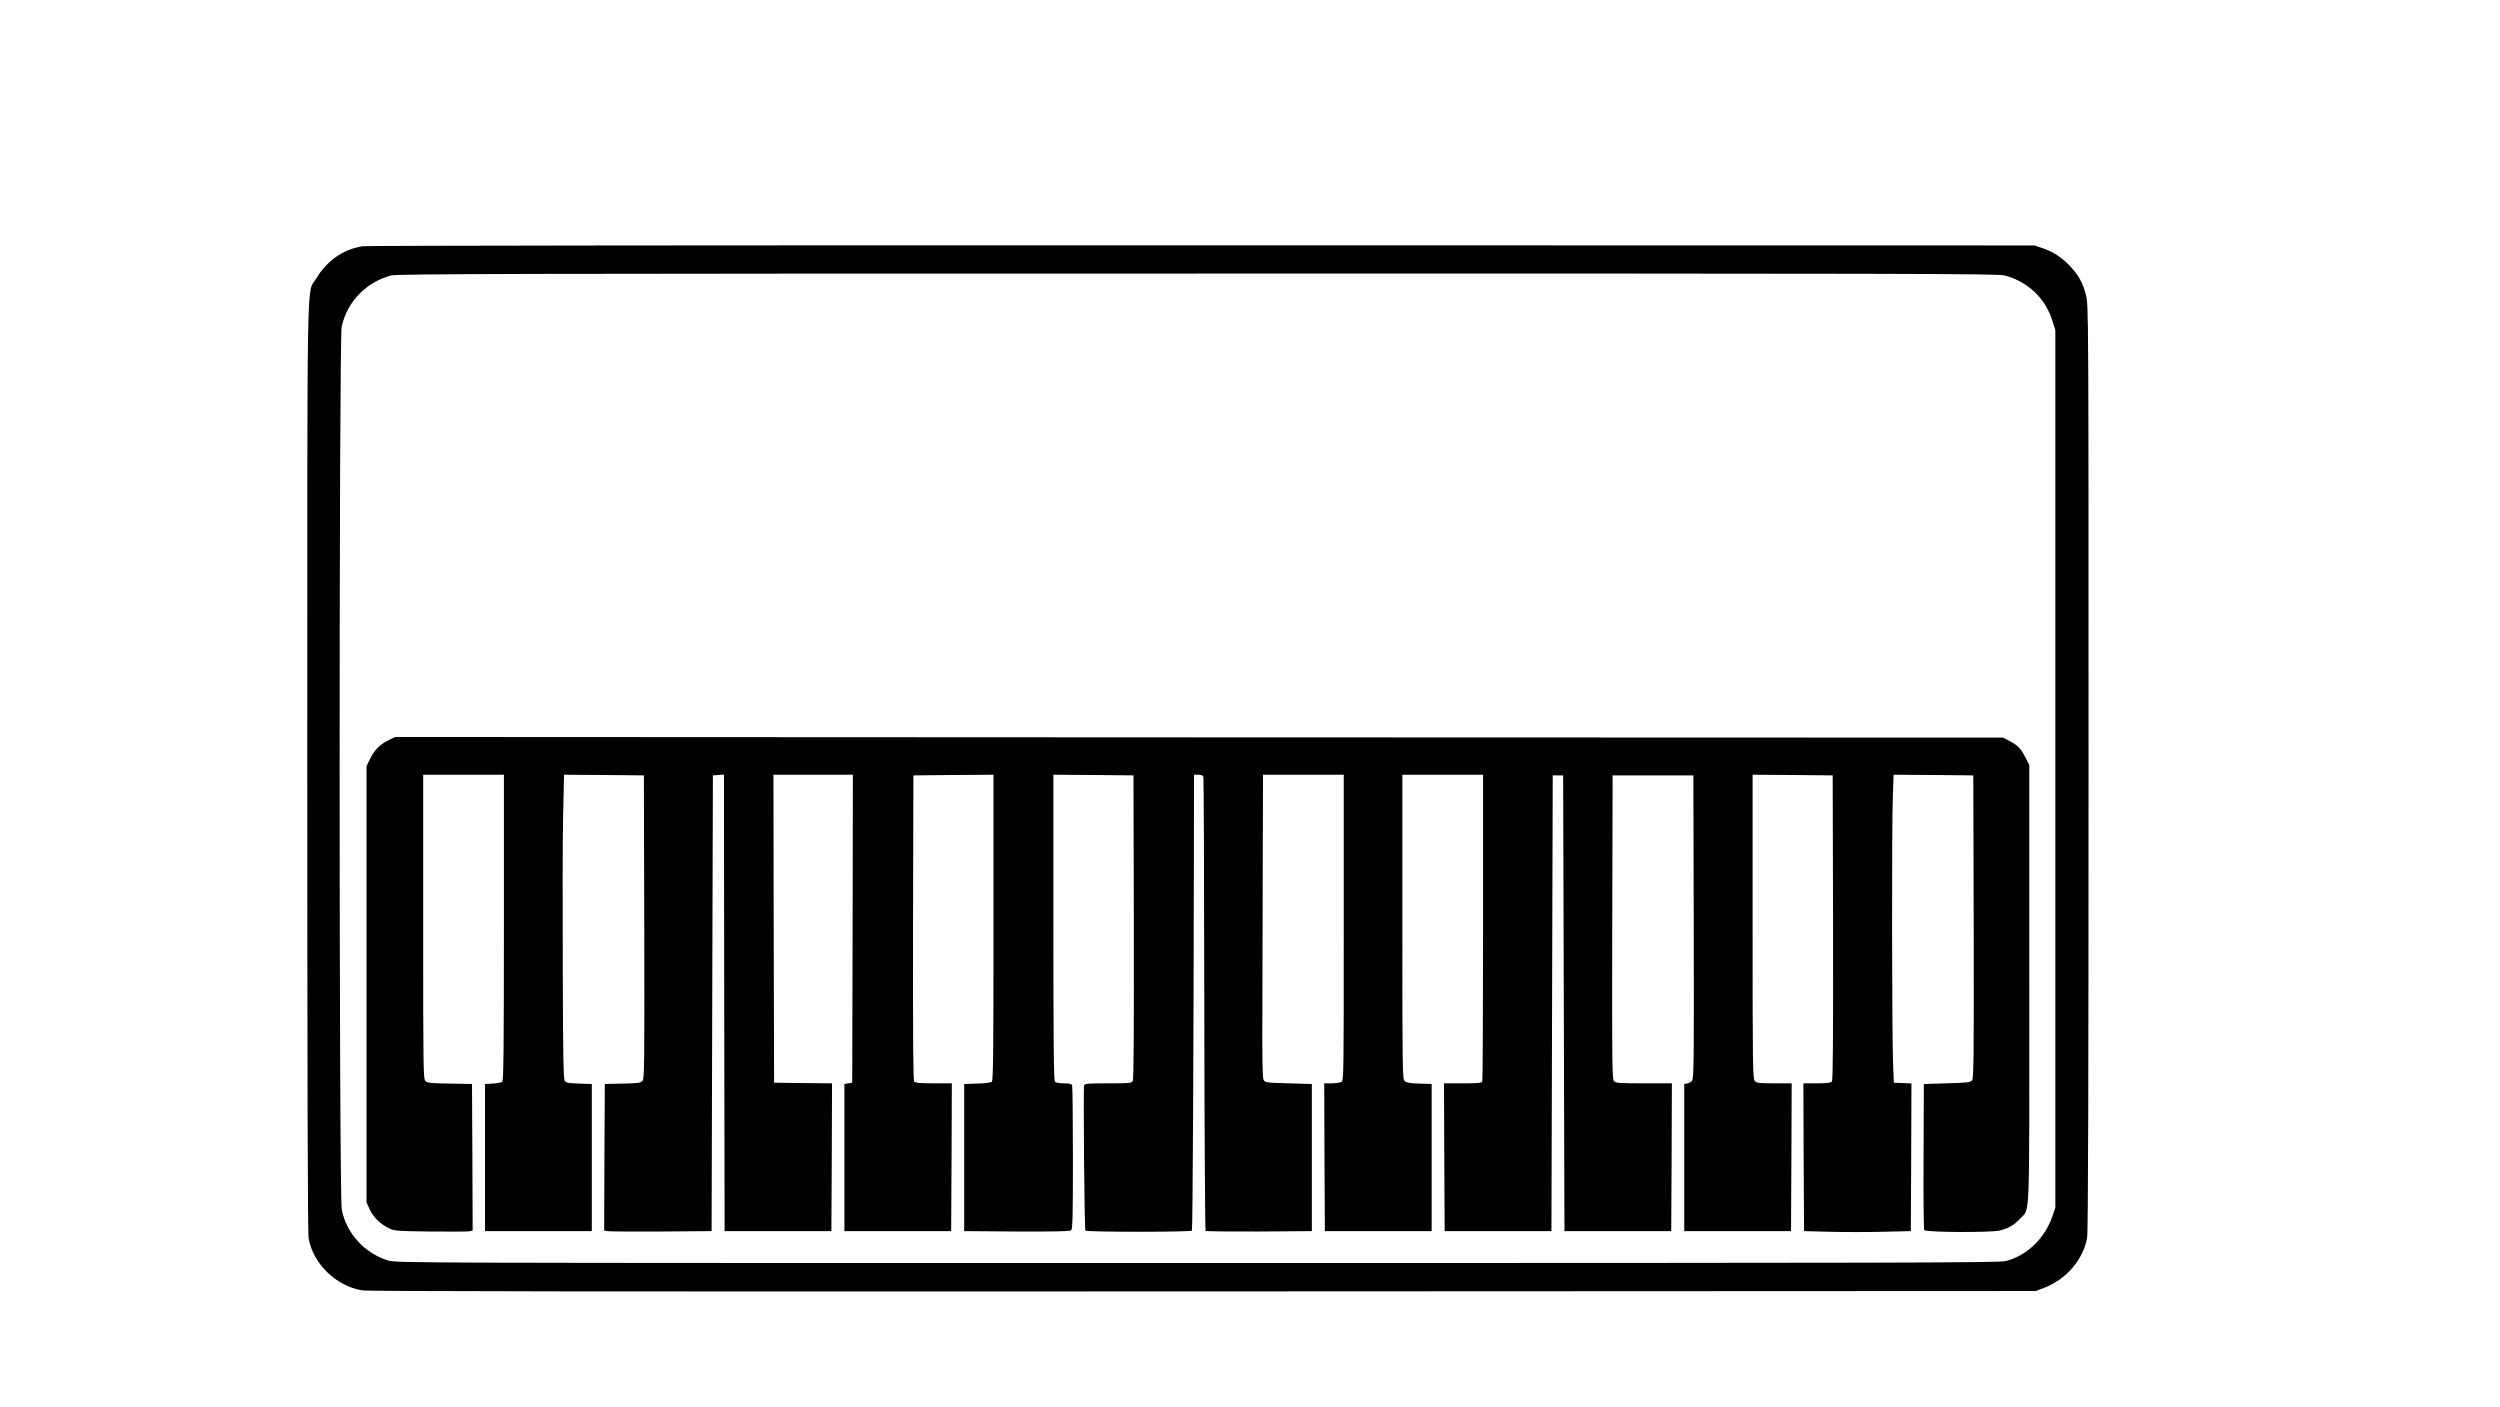
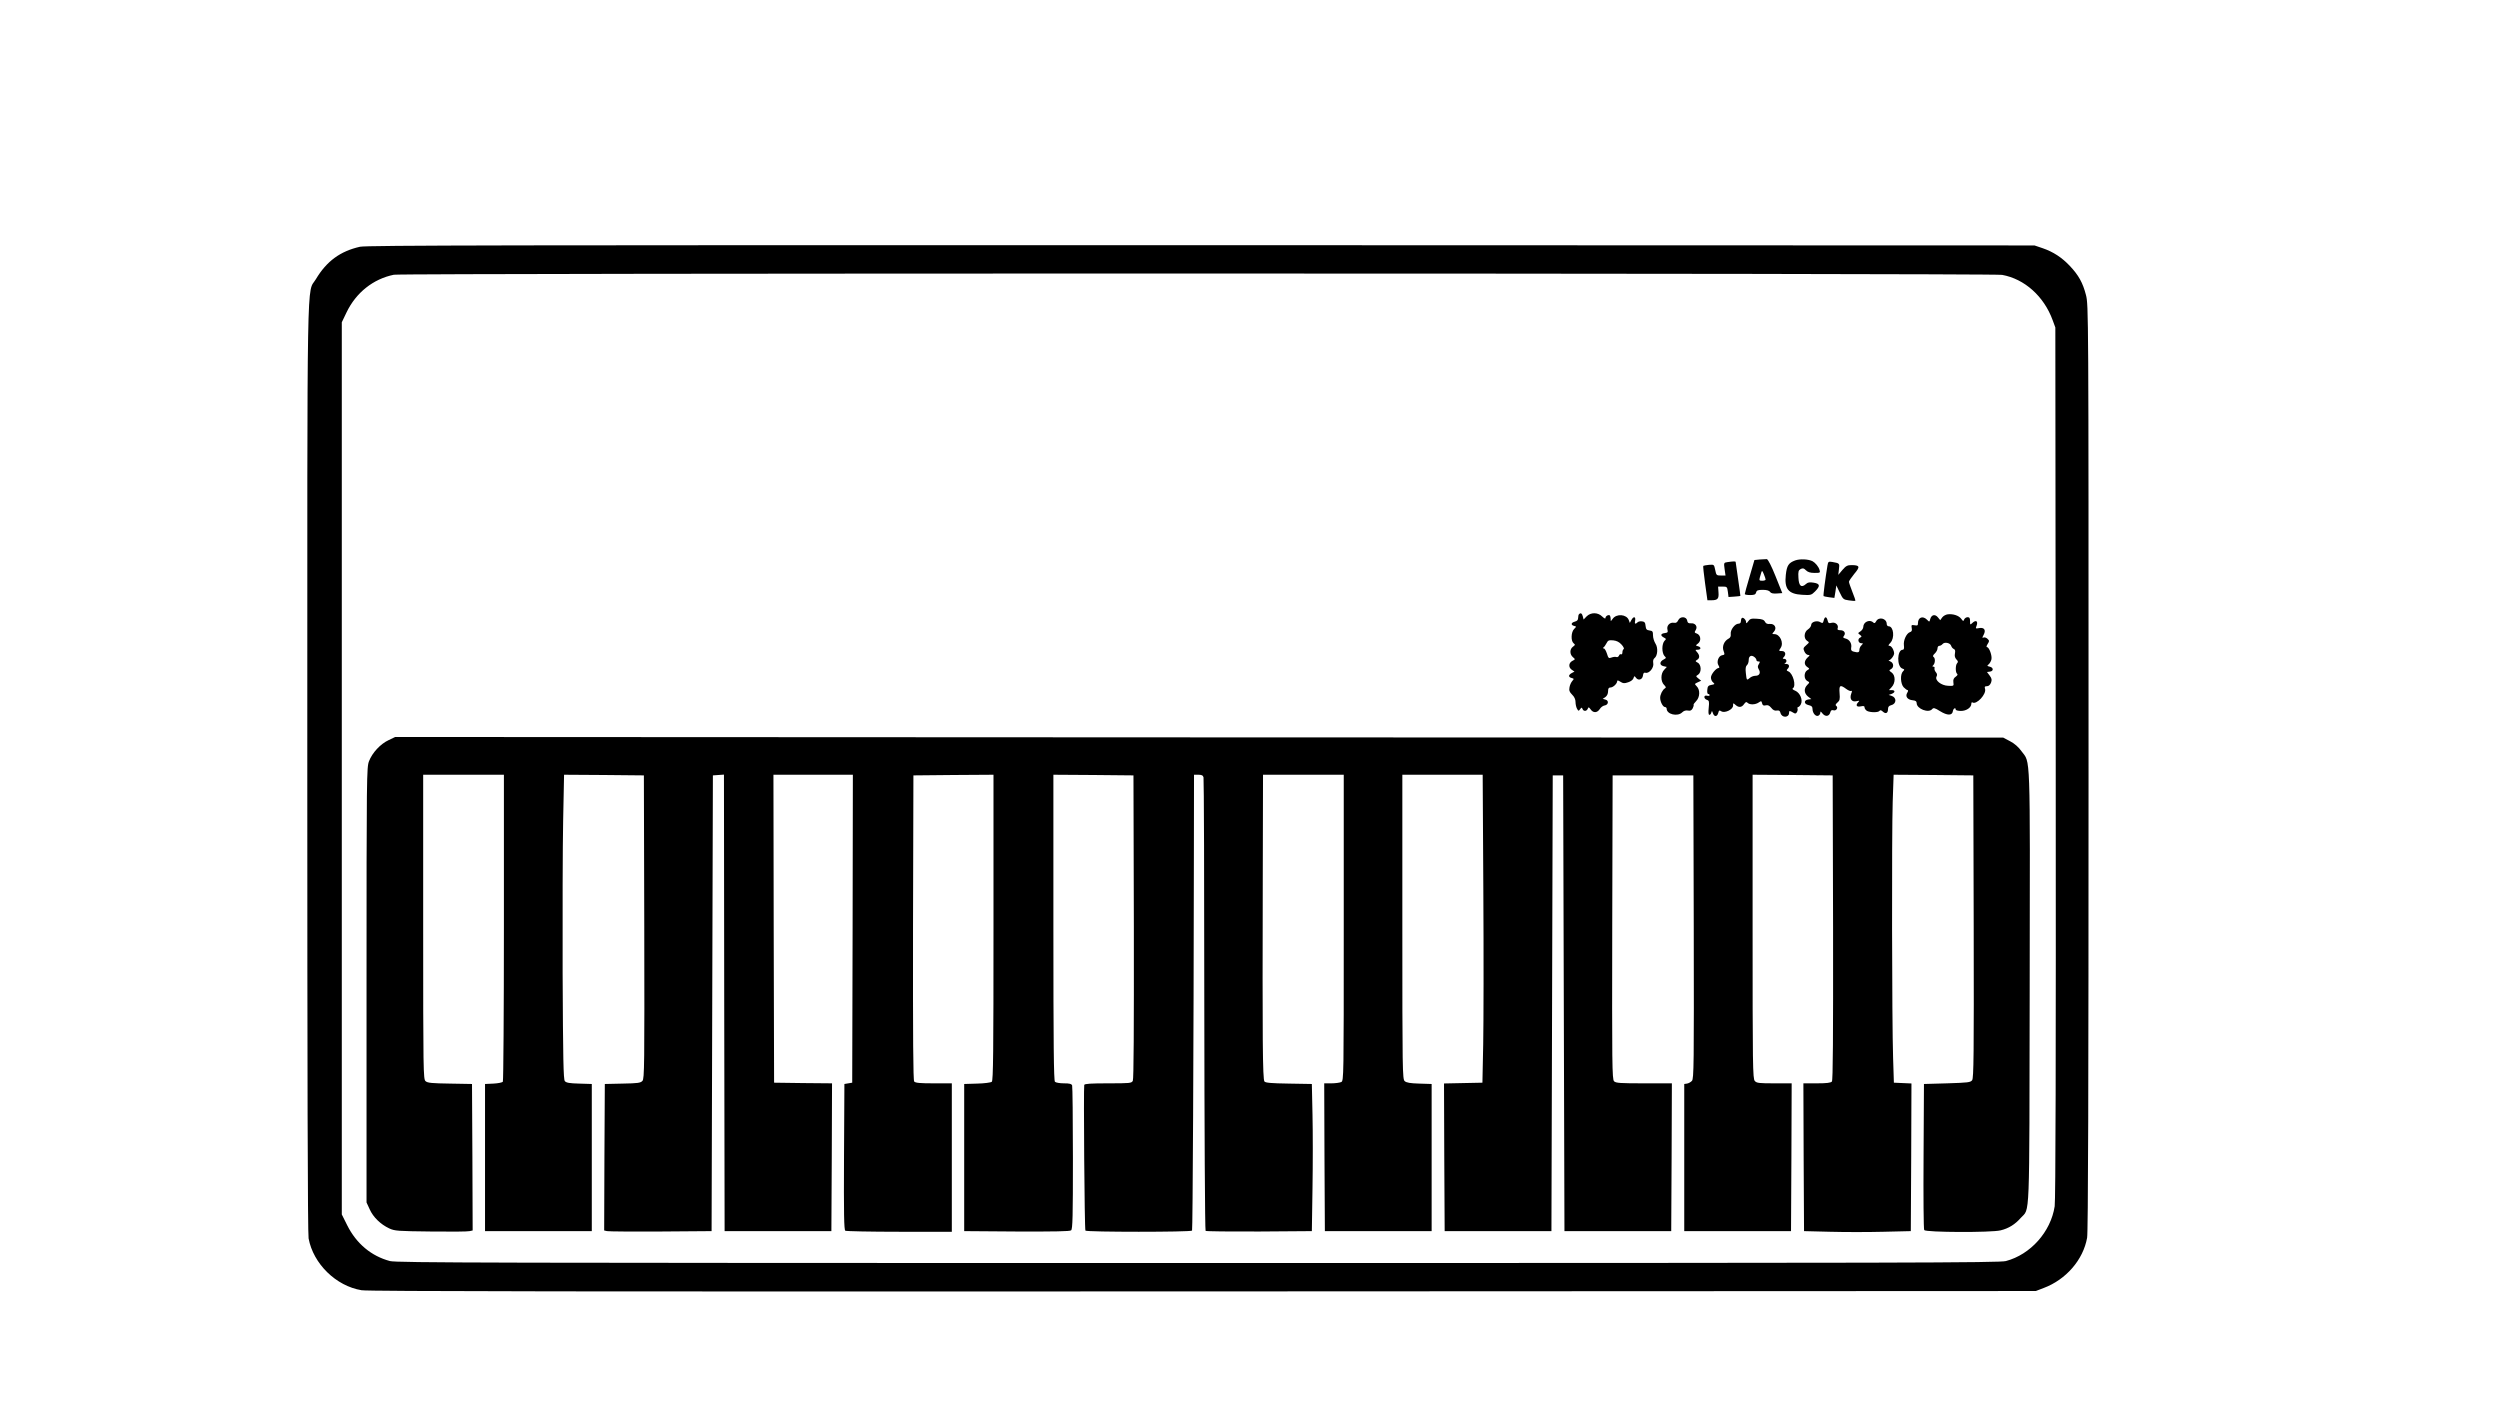
<svg xmlns="http://www.w3.org/2000/svg" version="1.0" width="1920pt" height="1080pt" viewBox="0 0 1920 1080" preserveAspectRatio="xMidYMid meet">
  <g transform="translate(0,1080) scale(0.1,-0.1)" fill="#000000" stroke="none">
-     <path d="M2785 8909 c-153 -25 -274 -111 -359 -252 -72 -120 -66 194 -66 -3755 0 -2327 3 -3578 10 -3613 36 -196 211 -365 410 -399 47 -8 1864 -10 6460 -8 l6395 3 60 23 c173 65 304 217 334 386 8 42 11 1133 11 3611 0 3520 0 3553 -20 3630 -24 93 -56 151 -123 222 -61 65 -128 109 -210 137 l-62 21 -6395 1 c-3517 1 -6417 -2 -6445 -7z m12609 -224 c179 -47 314 -174 369 -350 l22 -70 0 -3370 0 -3370 -23 -67 c-59 -170 -194 -300 -357 -343 -53 -13 -716 -15 -6211 -15 -6112 0 -6152 0 -6215 20 -179 56 -316 205 -354 387 -22 101 -22 6684 -1 6784 41 190 187 342 378 393 46 13 914 15 6193 15 5442 1 6147 -1 6199 -14z" />
-     <path d="M2985 5116 c-65 -31 -112 -78 -144 -146 l-26 -55 0 -1675 0 -1675 24 -52 c27 -61 84 -116 150 -147 43 -20 65 -21 320 -24 151 -2 284 -1 298 2 l23 6 -2 563 -3 562 -169 3 c-140 2 -173 5 -188 19 -17 15 -18 72 -18 1185 l0 1168 310 0 310 0 0 -1174 c0 -943 -3 -1176 -13 -1184 -7 -6 -40 -12 -72 -14 l-60 -3 0 -565 0 -565 410 0 410 0 0 565 0 565 -97 3 c-74 2 -99 6 -110 19 -11 13 -14 176 -16 882 -2 476 -1 1002 3 1169 l7 302 307 -2 306 -3 3 -1164 c2 -1066 1 -1166 -14 -1182 -14 -16 -36 -19 -153 -21 l-136 -3 -3 -562 -2 -563 22 -5 c13 -3 199 -4 413 -3 l390 3 5 1750 5 1750 42 3 43 3 2 -1753 3 -1753 410 0 410 0 3 567 2 568 -222 2 -223 3 -3 1183 -2 1182 305 0 305 0 -2 -1182 -3 -1183 -30 -5 -30 -5 0 -565 0 -565 410 0 410 0 3 568 2 567 -139 0 c-104 0 -141 3 -150 14 -8 10 -10 327 -9 1182 l3 1169 308 3 307 2 0 -1174 c0 -953 -2 -1176 -13 -1184 -7 -6 -58 -13 -113 -14 l-99 -3 0 -565 0 -565 404 -3 c290 -1 408 1 417 9 12 9 14 108 14 554 0 299 -3 550 -6 559 -5 12 -20 16 -63 16 -31 0 -62 5 -69 12 -9 9 -12 286 -12 1185 l0 1173 308 -2 307 -3 3 -1163 c1 -790 -1 -1169 -8 -1183 -10 -18 -23 -19 -189 -19 -150 0 -180 -2 -185 -15 -7 -19 2 -1104 10 -1116 7 -12 811 -12 818 0 6 9 13 1442 15 2874 l1 627 34 0 c24 0 35 -5 38 -18 3 -11 6 -797 7 -1748 1 -951 6 -1732 10 -1737 4 -4 189 -6 412 -5 l404 3 0 565 0 565 -180 5 c-175 5 -180 6 -191 28 -8 16 -11 167 -9 530 1 279 2 801 3 1160 l2 652 310 0 310 0 0 -1175 c0 -1151 0 -1175 -19 -1185 -11 -5 -45 -10 -75 -10 l-56 0 2 -568 3 -567 410 0 410 0 0 565 0 565 -95 3 c-70 2 -99 7 -112 19 -17 15 -18 76 -18 1185 l0 1168 310 0 310 0 0 -1169 c0 -643 -3 -1176 -6 -1185 -5 -14 -28 -16 -150 -16 l-144 0 2 -567 3 -568 410 0 410 0 5 1750 5 1750 40 0 40 0 5 -1750 5 -1750 410 0 410 0 3 568 2 567 -214 0 c-182 0 -217 2 -230 16 -15 14 -16 131 -14 1182 l3 1167 310 0 310 0 3 -1164 c2 -1058 1 -1166 -14 -1182 -9 -10 -26 -19 -38 -21 l-21 -3 0 -565 0 -565 410 0 410 0 3 568 2 567 -133 0 c-117 0 -136 2 -150 18 -16 17 -17 114 -17 1185 l0 1167 308 -2 307 -3 3 -1169 c1 -855 -1 -1172 -9 -1182 -8 -10 -40 -14 -115 -14 l-104 0 2 -567 3 -568 197 -5 c108 -3 293 -3 410 0 l213 5 3 567 2 567 -67 3 -68 3 -6 140 c-9 191 -11 1852 -2 2059 l6 166 306 -2 306 -3 3 -1161 c2 -990 0 -1163 -12 -1180 -13 -17 -31 -19 -193 -24 l-178 -5 -2 -555 c-2 -305 1 -561 5 -567 11 -18 520 -20 583 -3 67 18 112 45 153 90 78 86 71 -81 71 1800 l0 1685 -28 55 c-37 71 -60 96 -122 128 l-50 27 -6175 2 -6175 3 -50 -24z" />
+     <path d="M2765 8905 c-151 -34 -256 -110 -339 -249 -71 -119 -66 193 -66 -3754 0 -2327 3 -3578 10 -3613 36 -195 211 -366 407 -398 50 -9 1751 -11 6463 -9 l6395 3 60 23 c173 65 304 217 334 386 8 42 11 1133 11 3611 0 3520 0 3553 -20 3630 -24 93 -56 151 -123 222 -61 65 -128 109 -210 137 l-62 21 -6400 2 c-5312 1 -6410 -1 -6460 -12z m12611 -216 c172 -31 321 -164 388 -347 l21 -57 3 -3340 c2 -2302 -1 -3361 -8 -3409 -30 -197 -186 -371 -375 -421 -53 -13 -716 -15 -6205 -15 -5486 0 -6152 2 -6205 15 -143 38 -258 134 -328 274 l-42 84 0 3426 0 3426 36 75 c73 153 206 258 364 290 65 13 12280 12 12351 -1z" />
+     <path d="M13514 6503 l-40 -4 -37 -127 c-21 -70 -37 -130 -37 -134 0 -5 18 -8 41 -8 32 0 42 4 46 20 4 16 14 20 51 20 29 0 49 -5 56 -16 8 -11 24 -14 53 -12 l41 3 -52 130 c-32 80 -58 130 -67 131 -7 0 -32 -1 -55 -3z m46 -154 c0 -5 -12 -9 -26 -9 -22 0 -24 3 -19 23 4 12 9 31 12 41 5 16 8 14 19 -13 8 -19 14 -37 14 -42z" />
+     <path d="M13787 6496 c-51 -19 -64 -39 -72 -111 -12 -108 20 -147 125 -153 66 -4 71 -3 100 26 41 42 39 59 -11 67 -31 5 -45 3 -59 -10 -35 -32 -55 -16 -58 47 -3 49 0 58 17 68 17 8 24 7 41 -10 14 -14 33 -20 66 -20 42 0 45 1 38 23 -7 25 -32 55 -54 67 -32 16 -96 19 -133 6z" />
+     <path d="M13267 6483 c-28 -4 -29 -5 -22 -54 l7 -49 -35 0 c-34 0 -36 2 -44 42 -9 43 -9 43 -48 40 -22 -2 -42 -6 -44 -8 -2 -2 4 -62 14 -134 l18 -130 31 0 c48 0 58 12 54 61 l-3 44 35 0 c33 0 35 -2 40 -40 l5 -40 45 3 c24 2 45 4 46 5 1 1 -7 58 -17 127 -10 69 -19 128 -19 133 0 7 -13 7 -63 0z" />
+     <path d="M14035 6457 c-15 -90 -34 -232 -30 -235 2 -2 21 -6 43 -9 l40 -5 8 48 7 48 26 -54 c25 -52 28 -55 71 -61 25 -4 47 -5 49 -3 2 2 -8 33 -23 69 -14 36 -26 70 -26 77 0 6 19 34 41 61 47 55 43 67 -23 67 -30 0 -42 -7 -68 -37 l-32 -38 5 43 c6 46 5 46 -50 56 -30 5 -33 3 -38 -27z" />
+     <path d="M12127 6083 c-4 -3 -7 -16 -7 -29 0 -15 -8 -24 -25 -28 -30 -8 -33 -26 -6 -33 19 -5 19 -5 0 -24 -23 -23 -26 -91 -4 -109 14 -11 13 -14 -5 -27 -25 -18 -26 -58 0 -80 19 -16 19 -17 -3 -28 -30 -15 -33 -49 -7 -68 l22 -15 -21 -11 c-27 -15 -27 -31 -1 -38 19 -5 19 -7 6 -22 -9 -10 -19 -31 -22 -48 -5 -26 -1 -37 20 -58 17 -16 26 -37 26 -56 0 -17 5 -40 11 -51 11 -20 13 -20 24 -5 11 15 13 16 19 2 7 -20 32 -19 40 2 6 14 8 14 22 -5 20 -29 50 -28 70 2 8 14 25 26 37 28 30 4 35 38 7 45 l-21 6 21 14 c12 9 20 25 20 44 0 22 5 29 18 29 21 0 52 30 52 49 0 8 8 6 25 -5 20 -13 30 -14 59 -4 20 6 38 20 41 31 6 19 8 19 19 4 18 -25 50 -15 54 17 2 19 8 25 20 21 28 -7 66 40 59 74 -3 17 0 31 9 38 25 18 29 81 8 112 -10 16 -19 44 -19 63 0 30 -3 35 -27 38 -22 3 -27 9 -30 35 -2 25 -8 33 -27 35 -13 2 -28 -1 -34 -7 -18 -18 -25 -13 -19 14 5 31 -13 33 -29 3 l-12 -22 -8 22 c-17 45 -95 51 -124 9 -15 -21 -15 -21 -15 -1 0 11 -3 23 -6 27 -10 9 -34 -4 -34 -19 0 -8 -9 -4 -25 11 -33 33 -87 34 -120 1 l-23 -24 -6 24 c-6 24 -17 30 -29 17z m327 -234 c14 -15 21 -31 16 -34 -6 -3 -10 -15 -10 -26 0 -11 -5 -17 -10 -14 -6 3 -13 -1 -16 -10 -4 -9 -13 -14 -20 -11 -8 3 -25 1 -38 -4 -21 -8 -24 -5 -35 31 -7 21 -17 39 -24 39 -7 0 -8 3 -2 8 6 4 16 18 23 32 11 22 18 25 52 22 27 -3 46 -13 64 -33z" />
+     <path d="M14958 6082 c-15 -2 -34 -13 -42 -24 l-15 -21 -18 22 c-22 27 -50 20 -59 -14 -6 -23 -6 -23 -25 -4 -32 32 -69 18 -69 -27 0 -18 -4 -20 -26 -16 -24 4 -26 2 -22 -21 4 -20 0 -28 -14 -32 -26 -9 -51 -62 -46 -101 3 -23 0 -34 -9 -34 -44 0 -47 -131 -2 -145 17 -6 17 -8 4 -21 -23 -23 -19 -96 5 -122 12 -12 25 -22 30 -22 6 0 5 -9 -2 -20 -18 -28 1 -54 41 -58 22 -2 31 -8 31 -22 0 -44 92 -79 119 -46 10 12 20 10 61 -16 55 -34 93 -35 98 0 3 21 22 32 22 12 0 -5 18 -10 40 -10 42 0 80 26 80 56 0 8 4 13 9 9 31 -19 109 65 96 105 -5 16 -2 20 15 20 13 0 24 10 31 27 8 22 6 32 -10 54 l-21 28 23 3 c29 4 28 31 -2 38 -21 5 -22 7 -8 18 8 7 18 24 21 37 7 28 -17 95 -34 95 -6 0 -4 10 5 24 14 22 14 25 0 39 -9 9 -22 14 -30 11 -13 -5 -13 -3 0 22 19 36 3 58 -37 50 -25 -5 -27 -4 -18 18 14 37 -6 48 -34 20 -15 -14 -16 -13 -16 15 0 24 -4 31 -19 31 -10 0 -22 -8 -26 -17 -6 -16 -8 -16 -23 5 -19 25 -63 39 -104 34z m27 -242 c3 -10 12 -21 20 -24 10 -4 13 -14 9 -34 -4 -20 0 -34 11 -46 13 -13 15 -20 6 -29 -14 -14 -14 -74 0 -82 6 -5 2 -13 -11 -22 -16 -11 -21 -23 -18 -44 4 -27 3 -28 -40 -26 -54 2 -105 43 -89 72 6 11 4 22 -6 33 -8 9 -12 23 -10 30 3 6 -1 12 -8 12 -10 0 -10 3 -1 12 15 15 16 55 1 63 -7 5 -3 14 10 26 12 11 21 29 21 39 0 11 6 20 14 20 7 0 19 6 25 14 15 18 59 9 66 -14z" />
+     <path d="M12889 6037 c-8 -17 -17 -23 -33 -20 -31 6 -58 -22 -50 -52 5 -20 2 -24 -20 -27 -33 -4 -36 -19 -8 -34 19 -10 20 -12 5 -26 -9 -10 -16 -33 -16 -58 0 -25 7 -48 16 -58 15 -14 14 -16 -6 -27 -32 -16 -34 -43 -2 -51 l26 -6 -20 -22 c-28 -29 -28 -89 -1 -116 15 -15 17 -21 6 -27 -18 -11 -36 -47 -36 -72 0 -30 21 -71 37 -71 7 0 13 -6 13 -13 0 -43 84 -63 119 -28 12 12 28 17 44 14 19 -4 28 1 37 17 6 12 9 24 7 26 -3 3 6 16 19 29 30 30 32 87 5 114 -18 18 -18 19 8 31 l26 12 -21 17 c-21 17 -21 18 -3 29 28 18 26 78 -3 93 -19 10 -19 12 -5 21 22 12 22 36 0 60 -15 17 -15 18 5 18 27 0 29 20 2 27 -19 5 -19 6 2 22 26 21 19 66 -12 76 -16 5 -18 9 -7 26 17 27 -3 55 -36 52 -20 -1 -27 4 -29 20 -5 33 -54 36 -69 4z" />
+     <path d="M13377 6053 c-4 -3 -7 -15 -7 -25 0 -11 -7 -18 -19 -18 -27 0 -63 -48 -59 -79 2 -18 -3 -29 -17 -36 -34 -18 -51 -60 -38 -94 10 -27 9 -30 -10 -33 -29 -4 -46 -52 -29 -78 8 -13 8 -20 2 -20 -20 0 -60 -49 -60 -73 0 -14 7 -31 17 -38 14 -13 13 -14 -13 -19 -24 -4 -30 -11 -32 -38 -2 -18 1 -32 7 -32 6 0 11 -4 11 -9 0 -5 -9 -7 -20 -4 -27 7 -27 -23 -1 -32 17 -5 19 -13 14 -60 -4 -36 -2 -55 5 -55 6 0 13 8 15 18 4 14 6 14 12 -5 10 -30 33 -29 41 1 5 21 9 23 24 13 27 -16 90 14 90 44 0 21 1 21 18 6 25 -23 48 -21 66 5 12 17 18 20 28 10 16 -16 59 -15 85 3 19 13 21 13 26 -7 4 -16 11 -19 28 -15 16 4 27 -1 42 -19 14 -18 27 -24 43 -21 17 3 24 -2 28 -18 10 -40 66 -39 66 1 0 17 5 17 30 2 17 -11 22 -10 30 2 5 8 8 21 5 28 -2 6 0 12 5 12 5 0 14 9 20 20 18 33 -5 89 -42 105 -19 7 -26 15 -19 19 28 17 1 116 -35 130 -13 5 -15 9 -6 18 19 19 14 38 -10 39 -13 0 -17 3 -10 6 18 7 15 33 -5 33 -13 0 -14 3 -5 12 22 22 14 48 -13 48 -25 0 -25 1 -9 25 25 38 -6 105 -49 105 -19 0 -19 1 -3 19 25 28 5 63 -32 59 -19 -2 -30 3 -37 17 -8 15 -22 21 -62 23 -44 3 -53 0 -67 -20 -12 -17 -16 -18 -16 -6 0 18 -24 41 -33 31z m113 -325 c0 -4 7 -8 15 -8 13 0 13 -3 3 -20 -10 -16 -10 -24 -1 -40 17 -27 6 -50 -25 -50 -14 0 -34 -7 -44 -17 -23 -20 -24 -19 -30 39 -4 33 -1 51 8 59 8 6 14 24 14 39 0 19 6 30 18 33 16 3 42 -18 42 -35z" />
+     <path d="M14006 6035 c-5 -21 -9 -23 -25 -14 -25 17 -71 3 -71 -20 0 -10 -11 -26 -25 -35 -31 -20 -34 -70 -6 -88 18 -11 17 -12 -7 -33 -23 -20 -25 -25 -14 -49 6 -14 19 -26 29 -26 14 0 14 -3 -5 -20 -27 -26 -28 -55 -3 -72 20 -14 20 -14 0 -26 -26 -16 -26 -68 1 -82 19 -10 19 -11 0 -30 -28 -28 -25 -64 5 -89 l26 -20 -23 -3 c-36 -5 -35 -35 1 -43 23 -5 31 -12 31 -29 0 -32 24 -61 44 -53 9 4 16 14 16 23 0 13 4 11 18 -7 22 -26 51 -21 59 11 4 15 11 19 24 15 22 -7 39 22 21 34 -8 5 -5 13 9 25 18 15 21 26 17 72 -5 62 4 68 51 33 16 -12 34 -19 39 -15 7 4 6 -5 -1 -23 -14 -39 5 -65 42 -56 21 5 24 4 14 -6 -24 -24 -16 -41 17 -34 23 5 30 3 30 -9 0 -8 9 -20 19 -26 26 -13 88 -13 96 1 5 7 13 5 25 -6 23 -21 40 -12 40 20 0 16 7 25 24 29 42 10 44 59 3 72 l-22 7 23 8 c28 11 29 29 0 29 l-21 0 21 23 c30 32 30 90 0 112 -21 15 -22 17 -5 26 24 14 21 48 -5 59 -13 5 -17 9 -11 9 7 1 20 12 29 26 14 21 14 30 4 55 -7 17 -19 30 -28 30 -12 0 -11 5 6 23 35 37 25 127 -13 127 -8 0 -15 8 -15 18 0 43 -61 58 -81 21 -8 -15 -14 -18 -22 -10 -27 27 -77 5 -77 -34 0 -11 -10 -26 -22 -34 -20 -13 -21 -14 -4 -26 16 -13 16 -14 0 -23 -20 -11 -12 -42 11 -42 15 0 15 -1 1 -16 -9 -8 -16 -24 -16 -35 0 -20 -10 -23 -46 -13 -15 4 -20 12 -17 29 7 32 -13 64 -43 71 -19 5 -22 9 -13 20 17 21 3 44 -27 44 -18 0 -25 4 -21 14 10 25 -17 50 -45 43 -22 -6 -27 -3 -32 18 -8 32 -22 32 -30 0z" />
+     <path d="M2985 5116 c-63 -29 -126 -97 -151 -162 -18 -47 -19 -100 -19 -1719 l0 -1670 24 -52 c27 -61 84 -116 150 -147 43 -20 65 -21 320 -24 151 -2 285 -1 298 3 l23 5 -2 563 -3 562 -169 3 c-140 2 -173 5 -188 19 -17 15 -18 76 -18 1184 l0 1169 310 0 310 0 0 -1172 c0 -645 -4 -1178 -8 -1185 -4 -7 -36 -13 -72 -15 l-65 -3 0 -565 0 -565 410 0 410 0 0 565 0 565 -97 3 c-74 2 -99 6 -110 19 -11 13 -14 168 -17 832 -1 449 0 975 4 1169 l7 352 307 -2 306 -3 3 -1164 c2 -1066 1 -1166 -14 -1182 -14 -16 -36 -19 -153 -21 l-136 -3 -3 -562 -2 -563 22 -5 c13 -3 199 -4 413 -3 l390 3 5 1750 5 1750 42 3 43 3 2 -1753 3 -1753 410 0 410 0 3 567 2 568 -222 2 -223 3 -3 1183 -2 1182 305 0 305 0 -2 -1182 -3 -1183 -30 -5 -30 -5 -3 -559 c-2 -441 0 -561 10 -568 7 -4 194 -8 416 -8 l402 0 0 570 0 570 -139 0 c-104 0 -141 3 -150 14 -8 10 -10 327 -9 1182 l3 1169 308 3 307 2 0 -1174 c0 -953 -2 -1176 -13 -1184 -7 -6 -58 -13 -113 -14 l-99 -3 0 -565 0 -565 404 -3 c290 -1 408 1 417 9 12 9 14 108 14 554 0 299 -3 550 -6 559 -5 12 -20 16 -63 16 -31 0 -62 5 -69 12 -9 9 -12 286 -12 1185 l0 1173 308 -2 307 -3 3 -1163 c1 -790 -1 -1169 -8 -1183 -10 -18 -23 -19 -189 -19 -134 0 -180 -3 -184 -12 -6 -18 2 -1108 9 -1119 7 -12 811 -12 819 0 5 9 12 1384 14 2869 l1 632 34 0 c25 0 35 -5 39 -20 3 -10 6 -797 6 -1747 1 -950 5 -1731 10 -1736 4 -4 189 -6 412 -5 l404 3 5 330 c3 182 3 436 0 565 l-5 235 -176 3 c-136 2 -180 6 -188 16 -14 17 -16 319 -13 1539 l2 817 310 0 310 0 0 -1175 c0 -1151 0 -1175 -19 -1185 -11 -5 -45 -10 -75 -10 l-56 0 2 -568 3 -567 410 0 410 0 0 565 0 565 -95 3 c-69 2 -99 7 -112 19 -17 15 -18 80 -18 1184 l0 1169 308 0 309 0 5 -887 c3 -489 2 -1021 -1 -1183 l-6 -295 -148 -3 -147 -3 2 -567 3 -567 410 0 410 0 5 1750 5 1750 40 0 40 0 5 -1750 5 -1750 410 0 410 0 3 568 2 567 -214 0 c-182 0 -217 2 -230 16 -15 14 -16 131 -14 1182 l3 1167 310 0 310 0 3 -1164 c2 -1058 1 -1166 -14 -1182 -9 -10 -26 -19 -38 -21 l-21 -3 0 -565 0 -565 410 0 410 0 3 568 2 567 -133 0 c-117 0 -136 2 -150 18 -16 17 -17 114 -17 1185 l0 1167 308 -2 307 -3 3 -1169 c1 -855 -1 -1172 -9 -1182 -8 -10 -40 -14 -115 -14 l-104 0 2 -567 3 -568 200 -5 c110 -3 295 -3 410 0 l210 5 3 567 2 567 -67 3 -68 3 -6 190 c-9 273 -11 1722 -3 1968 l7 207 306 -2 306 -3 3 -1161 c2 -990 0 -1163 -12 -1180 -13 -17 -31 -19 -192 -24 l-178 -5 -3 -555 c-2 -305 0 -561 5 -567 12 -18 518 -20 587 -2 62 15 111 46 154 95 72 81 66 -73 69 1774 3 1847 7 1715 -64 1812 -21 30 -53 58 -86 75 l-53 28 -6175 2 -6175 3 -50 -24z" />
  </g>
</svg>
